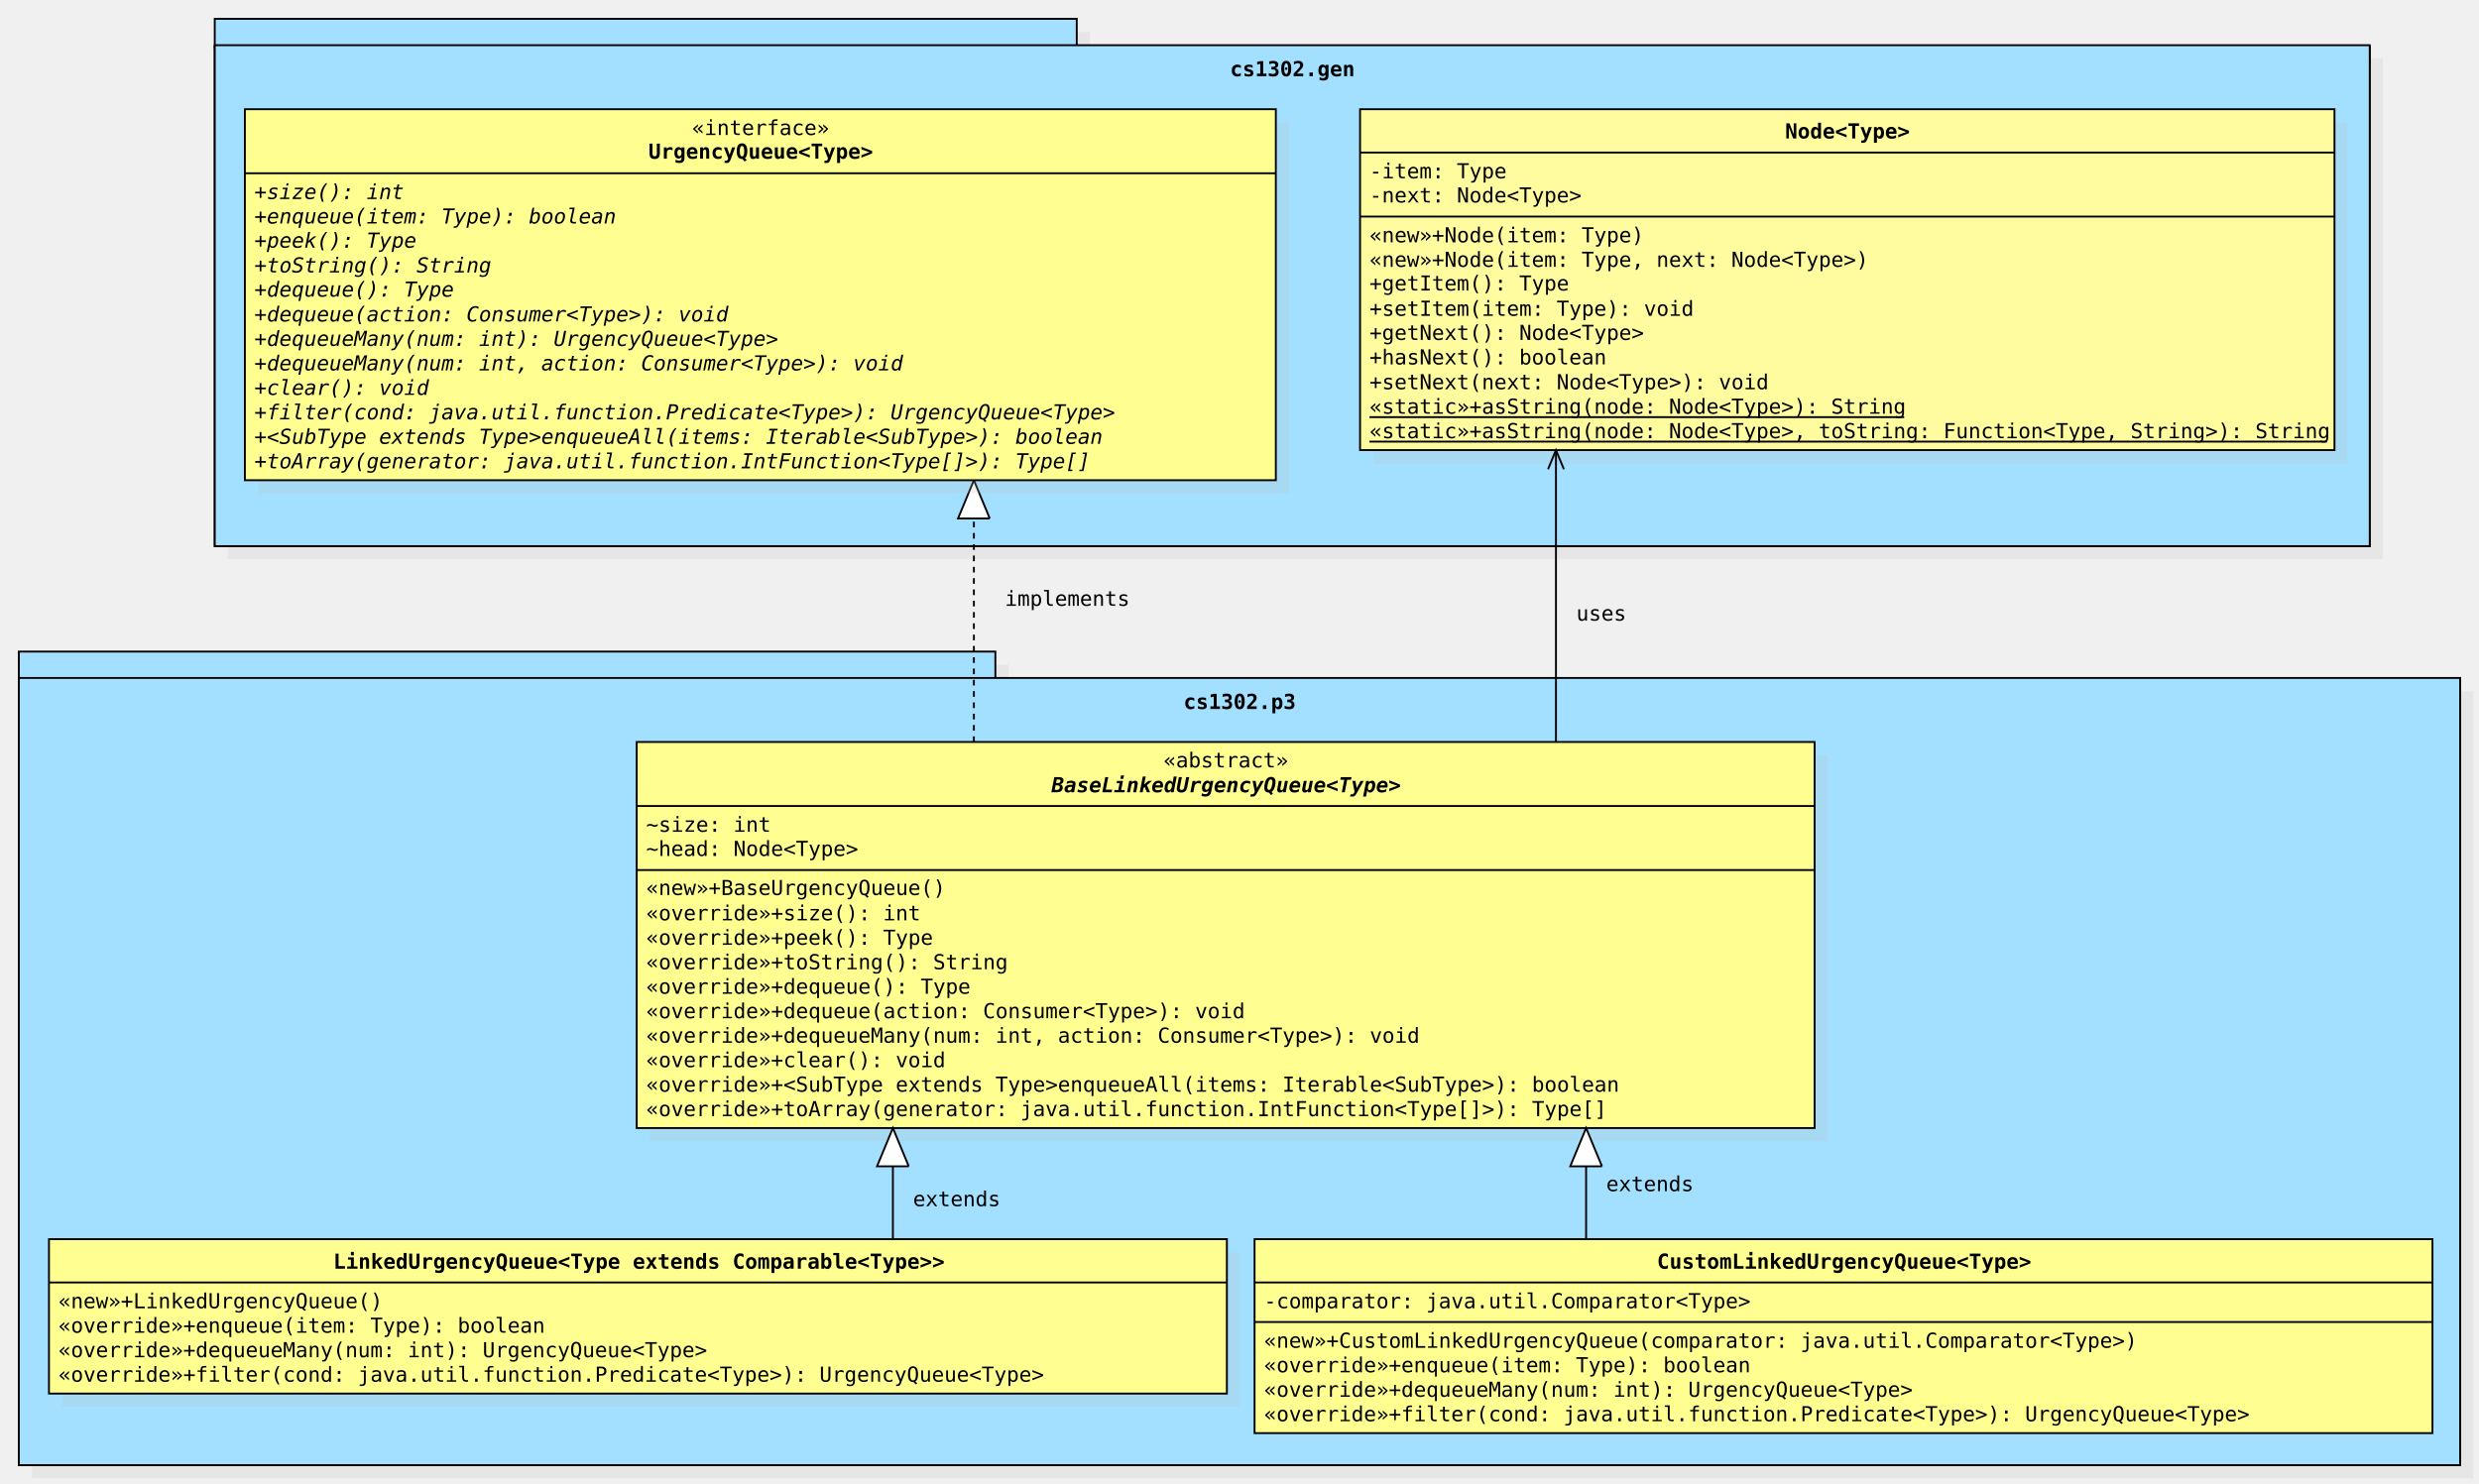
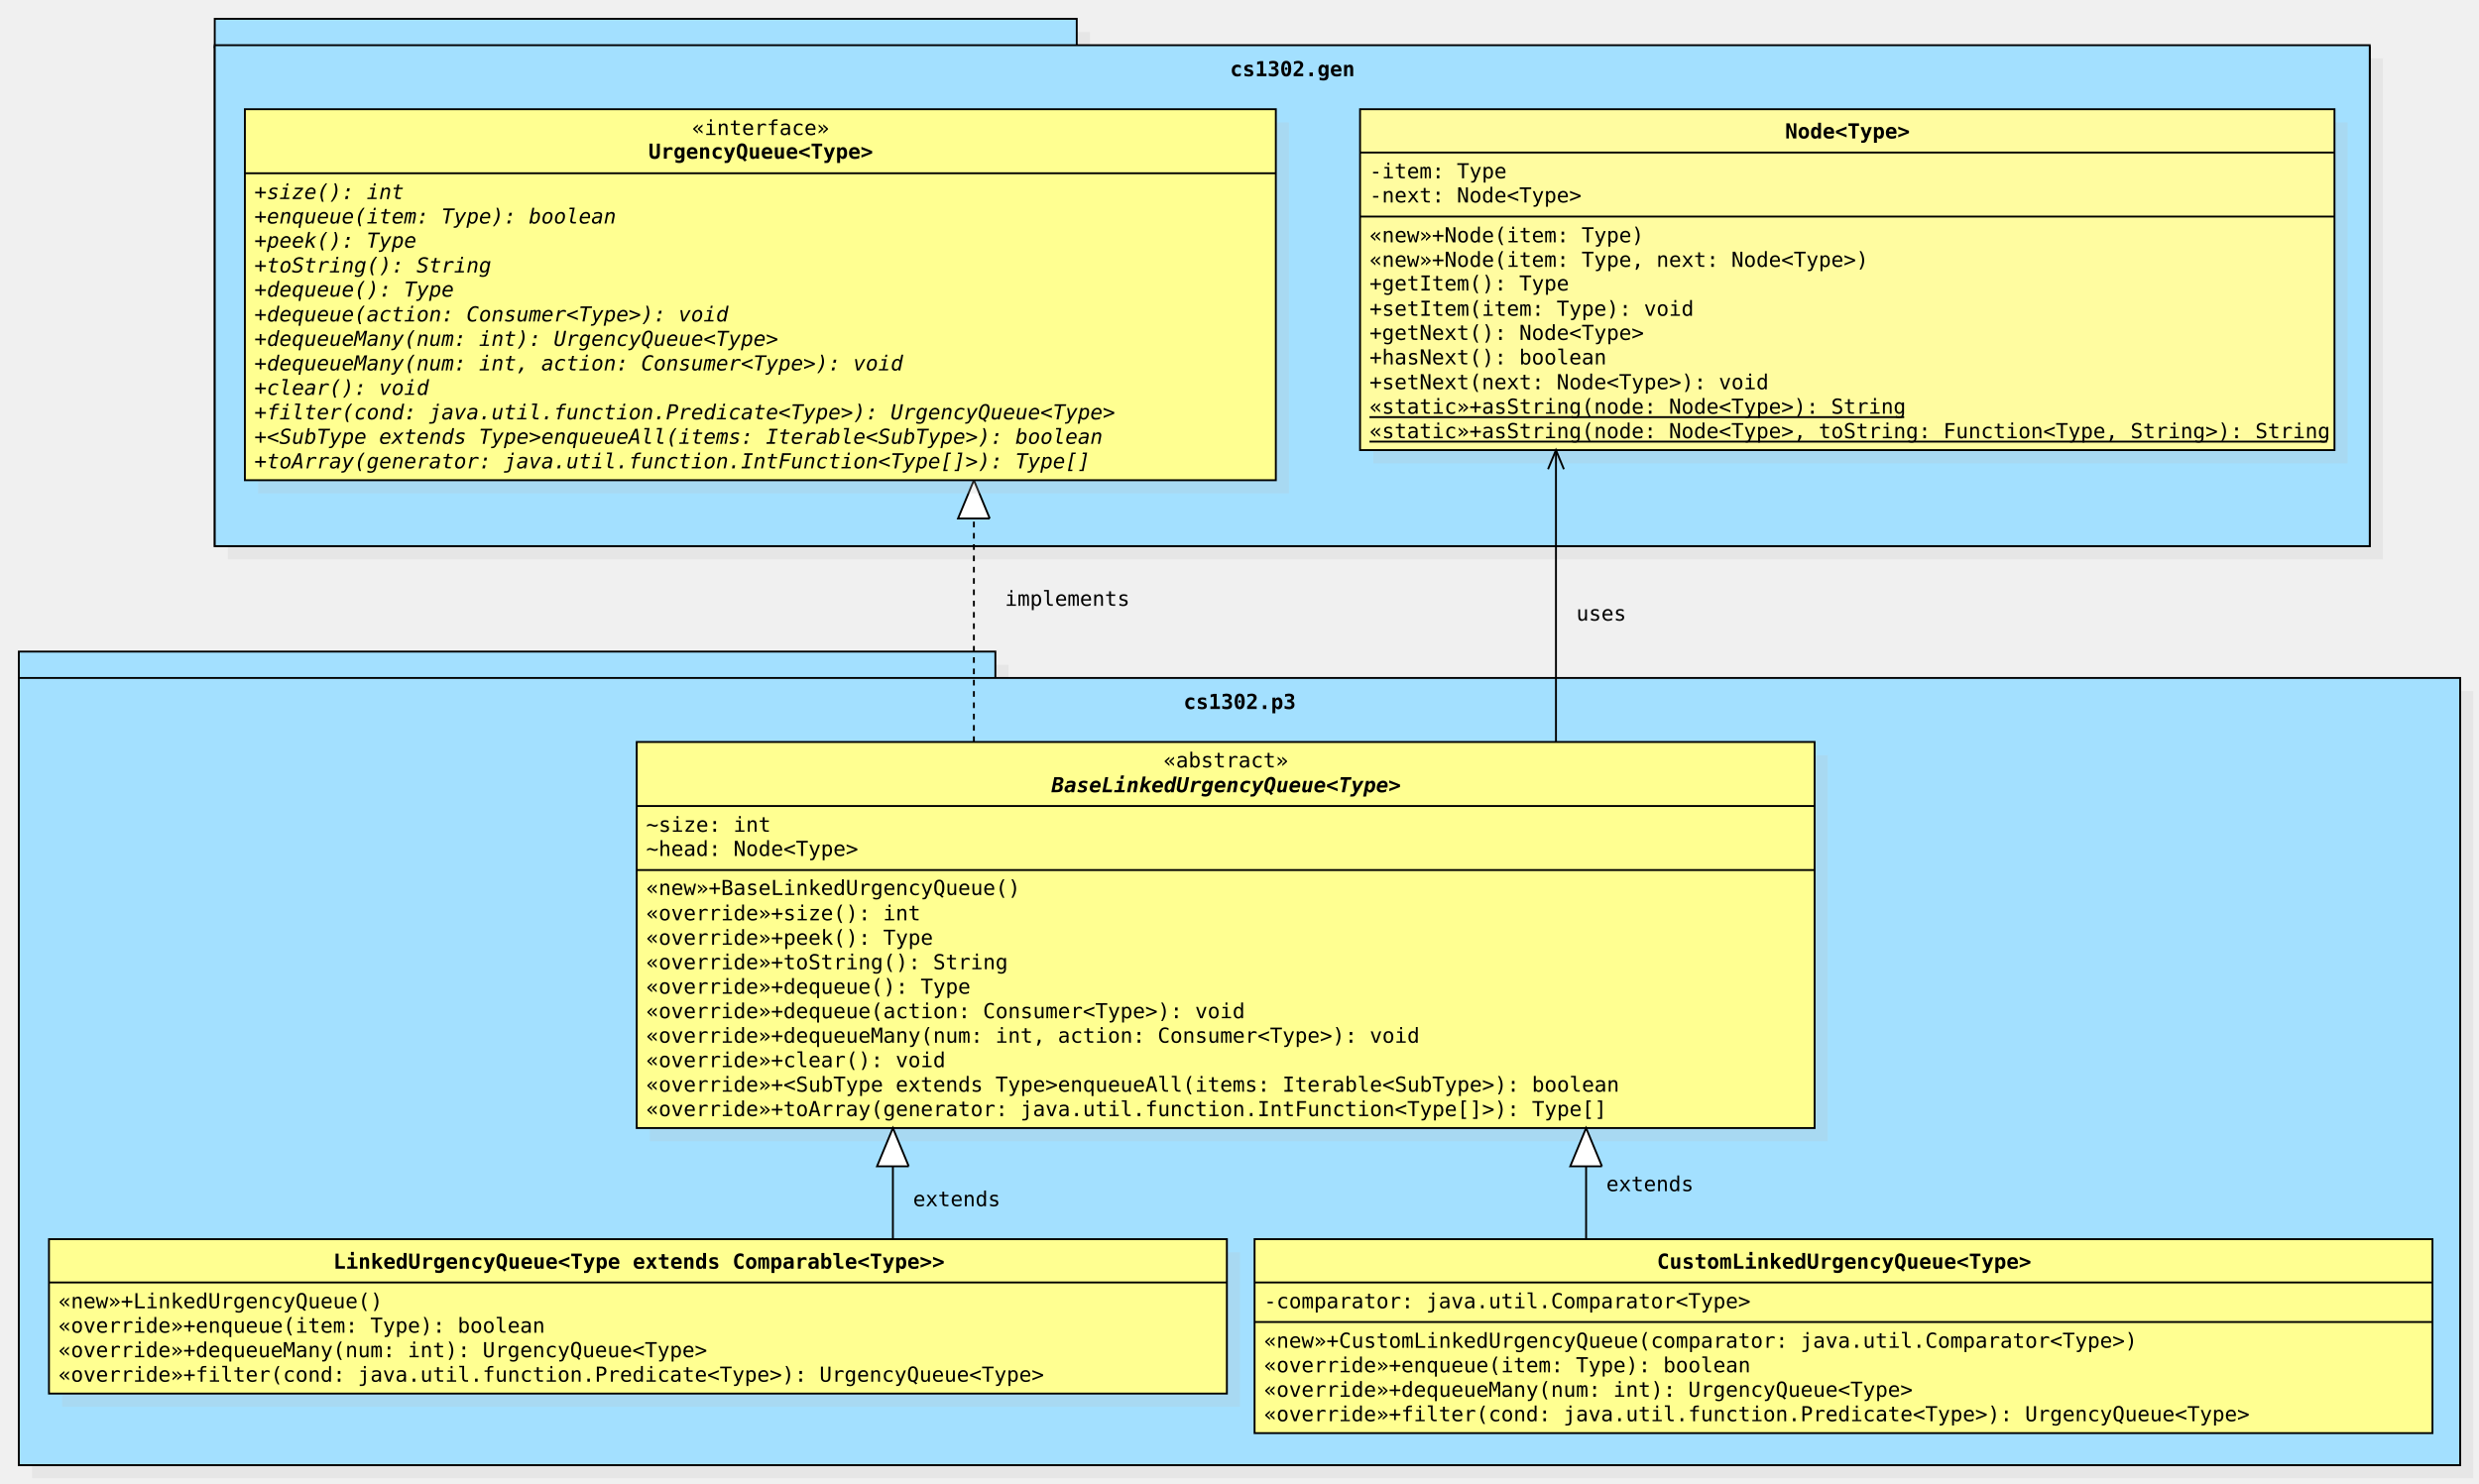
<svg xmlns="http://www.w3.org/2000/svg" version="1.1" width="1316" height="788">
  <defs />
  <g>
    <g transform="translate(-46,-14) scale(1,1)">
      <rect fill="#C0C0C0" stroke="none" x="167" y="31" width="457.6" height="15" opacity="0.2" />
    </g>
    <g transform="translate(-46,-14) scale(1,1)">
      <rect fill="#C0C0C0" stroke="none" x="167" y="45" width="1144" height="266" opacity="0.2" />
    </g>
    <g transform="translate(-46,-14) scale(1,1)">
      <rect fill="#a3e0ff" stroke="none" x="160" y="39" width="1144" height="265" />
    </g>
    <g transform="translate(-46,-14) scale(1,1)">
      <path fill="none" stroke="#000000" d="M 160 39 L 1304 39 L 1304 304 L 160 304 L 160 39 Z Z" stroke-miterlimit="10" />
    </g>
    <g transform="translate(-46,-14) scale(1,1)">
      <rect fill="#a3e0ff" stroke="none" x="160" y="24" width="457.6" height="15" />
    </g>
    <g transform="translate(-46,-14) scale(1,1)">
      <path fill="none" stroke="#000000" d="M 160 24 L 617.6 24 L 617.6 39 L 160 39 L 160 24 Z Z" stroke-miterlimit="10" />
    </g>
    <g transform="translate(-46,-14) scale(1,1)">
      <rect fill="#a3e0ff" stroke="none" x="160" y="38" width="1144" height="266" />
    </g>
    <g transform="translate(-46,-14) scale(1,1)">
      <path fill="none" stroke="#000000" d="M 160 38 L 1304 38 L 1304 304 L 160 304 L 160 38 Z Z" stroke-miterlimit="10" />
    </g>
    <g transform="translate(-46,-14) scale(1,1)">
      <g>
        <path fill="none" stroke="none" />
        <text fill="#000000" stroke="none" font-family="monospace" font-size="11px" font-style="normal" font-weight="bold" text-decoration="none" x="698.995" y="54.475">cs1302.gen</text>
      </g>
    </g>
    <g transform="translate(-46,-14) scale(1,1)">
      <rect fill="#C0C0C0" stroke="none" x="63" y="367" width="518.4" height="15" opacity="0.2" />
    </g>
    <g transform="translate(-46,-14) scale(1,1)">
      <rect fill="#C0C0C0" stroke="none" x="63" y="381" width="1296" height="418" opacity="0.2" />
    </g>
    <g transform="translate(-46,-14) scale(1,1)">
      <rect fill="#a3e0ff" stroke="none" x="56" y="375" width="1296" height="417" />
    </g>
    <g transform="translate(-46,-14) scale(1,1)">
      <path fill="none" stroke="#000000" d="M 56 375 L 1352 375 L 1352 792 L 56 792 L 56 375 Z Z" stroke-miterlimit="10" />
    </g>
    <g transform="translate(-46,-14) scale(1,1)">
      <rect fill="#a3e0ff" stroke="none" x="56" y="360" width="518.4" height="15" />
    </g>
    <g transform="translate(-46,-14) scale(1,1)">
      <path fill="none" stroke="#000000" d="M 56 360 L 574.4 360 L 574.4 375 L 56 375 L 56 360 Z Z" stroke-miterlimit="10" />
    </g>
    <g transform="translate(-46,-14) scale(1,1)">
      <rect fill="#a3e0ff" stroke="none" x="56" y="374" width="1296" height="418" />
    </g>
    <g transform="translate(-46,-14) scale(1,1)">
      <path fill="none" stroke="#000000" d="M 56 374 L 1352 374 L 1352 792 L 56 792 L 56 374 Z Z" stroke-miterlimit="10" />
    </g>
    <g transform="translate(-46,-14) scale(1,1)">
      <g>
        <path fill="none" stroke="none" />
        <text fill="#000000" stroke="none" font-family="monospace" font-size="11px" font-style="normal" font-weight="bold" text-decoration="none" x="674.295" y="390.475">cs1302.p3</text>
      </g>
    </g>
    <g transform="translate(-46,-14) scale(1,1)">
      <rect fill="#C0C0C0" stroke="none" x="79" y="679" width="625.3" height="82" opacity="0.2" />
    </g>
    <g transform="translate(-46,-14) scale(1,1)">
      <rect fill="#ffff91" stroke="none" x="72" y="672" width="625.3" height="82" />
    </g>
    <g transform="translate(-46,-14) scale(1,1)">
      <path fill="none" stroke="#000000" d="M 72 672 L 697.3 672 L 697.3 754 L 72 754 L 72 672 Z Z" stroke-miterlimit="10" />
    </g>
    <g transform="translate(-46,-14) scale(1,1)">
      <path fill="none" stroke="#000000" d="M 72 695 L 697.3 695" stroke-miterlimit="10" />
    </g>
    <g transform="translate(-46,-14) scale(1,1)">
      <g>
        <path fill="none" stroke="none" />
        <text fill="#000000" stroke="none" font-family="monospace" font-size="11px" font-style="normal" font-weight="bold" text-decoration="none" x="222.924" y="687.695">LinkedUrgencyQueue&lt;Type extends Comparable&lt;Type&gt;&gt;</text>
      </g>
    </g>
    <g transform="translate(-46,-14) scale(1,1)">
      <g>
        <path fill="none" stroke="none" />
        <text fill="#000000" stroke="none" font-family="monospace" font-size="11px" font-style="normal" font-weight="normal" text-decoration="none" x="77" y="708.695">«new»+LinkedUrgencyQueue()</text>
      </g>
    </g>
    <g transform="translate(-46,-14) scale(1,1)">
      <g>
        <path fill="none" stroke="none" />
        <text fill="#000000" stroke="none" font-family="monospace" font-size="11px" font-style="normal" font-weight="normal" text-decoration="none" x="77" y="721.695">«override»+enqueue(item: Type): boolean</text>
      </g>
    </g>
    <g transform="translate(-46,-14) scale(1,1)">
      <g>
        <path fill="none" stroke="none" />
        <text fill="#000000" stroke="none" font-family="monospace" font-size="11px" font-style="normal" font-weight="normal" text-decoration="none" x="77" y="734.695">«override»+dequeueMany(num: int): UrgencyQueue&lt;Type&gt;</text>
      </g>
    </g>
    <g transform="translate(-46,-14) scale(1,1)">
      <g>
        <path fill="none" stroke="none" />
        <text fill="#000000" stroke="none" font-family="monospace" font-size="11px" font-style="normal" font-weight="normal" text-decoration="none" x="77" y="747.695">«override»+filter(cond: java.util.function.Predicate&lt;Type&gt;): UrgencyQueue&lt;Type&gt;</text>
      </g>
    </g>
    <g transform="translate(-46,-14) scale(1,1)">
      <rect fill="#C0C0C0" stroke="none" x="391" y="415" width="625.3" height="205" opacity="0.2" />
    </g>
    <g transform="translate(-46,-14) scale(1,1)">
      <rect fill="#ffff91" stroke="none" x="384" y="408" width="625.3" height="205" />
    </g>
    <g transform="translate(-46,-14) scale(1,1)">
      <path fill="none" stroke="#000000" d="M 384 408 L 1009.3 408 L 1009.3 613 L 384 613 L 384 408 Z Z" stroke-miterlimit="10" />
    </g>
    <g transform="translate(-46,-14) scale(1,1)">
      <path fill="none" stroke="#000000" d="M 384 442 L 1009.3 442" stroke-miterlimit="10" />
    </g>
    <g transform="translate(-46,-14) scale(1,1)">
      <path fill="none" stroke="#000000" d="M 384 476 L 1009.3 476" stroke-miterlimit="10" />
    </g>
    <g transform="translate(-46,-14) scale(1,1)">
      <g>
        <path fill="none" stroke="none" />
        <text fill="#000000" stroke="none" font-family="monospace" font-size="11px" font-style="normal" font-weight="normal" text-decoration="none" x="663.645" y="421.515">«abstract»</text>
      </g>
    </g>
    <g transform="translate(-46,-14) scale(1,1)">
      <g>
        <path fill="none" stroke="none" />
        <text fill="#000000" stroke="none" font-family="monospace" font-size="11px" font-style="italic" font-weight="bold" text-decoration="none" x="604.235" y="434.695">BaseLinkedUrgencyQueue&lt;Type&gt;</text>
      </g>
    </g>
    <g transform="translate(-46,-14) scale(1,1)">
      <g>
        <path fill="none" stroke="none" />
        <text fill="#000000" stroke="none" font-family="monospace" font-size="11px" font-style="normal" font-weight="normal" text-decoration="none" x="389" y="455.695">~size: int</text>
      </g>
    </g>
    <g transform="translate(-46,-14) scale(1,1)">
      <g>
        <path fill="none" stroke="none" />
        <text fill="#000000" stroke="none" font-family="monospace" font-size="11px" font-style="normal" font-weight="normal" text-decoration="none" x="389" y="468.515">~head: Node&lt;Type&gt;</text>
      </g>
    </g>
    <g transform="translate(-46,-14) scale(1,1)">
      <g>
        <path fill="none" stroke="none" />
-         <text fill="#000000" stroke="none" font-family="monospace" font-size="11px" font-style="normal" font-weight="normal" text-decoration="none" x="389" y="489.279">«new»+BaseUrgencyQueue()</text>
+         <text fill="#000000" stroke="none" font-family="monospace" font-size="11px" font-style="normal" font-weight="normal" text-decoration="none" x="389" y="489.279">«new»+BaseLinkedUrgencyQueue()</text>
      </g>
    </g>
    <g transform="translate(-46,-14) scale(1,1)">
      <g>
        <path fill="none" stroke="none" />
        <text fill="#000000" stroke="none" font-family="monospace" font-size="11px" font-style="normal" font-weight="normal" text-decoration="none" x="389" y="502.695">«override»+size(): int</text>
      </g>
    </g>
    <g transform="translate(-46,-14) scale(1,1)">
      <g>
        <path fill="none" stroke="none" />
        <text fill="#000000" stroke="none" font-family="monospace" font-size="11px" font-style="normal" font-weight="normal" text-decoration="none" x="389" y="515.695">«override»+peek(): Type</text>
      </g>
    </g>
    <g transform="translate(-46,-14) scale(1,1)">
      <g>
        <path fill="none" stroke="none" />
        <text fill="#000000" stroke="none" font-family="monospace" font-size="11px" font-style="normal" font-weight="normal" text-decoration="none" x="389" y="528.695">«override»+toString(): String</text>
      </g>
    </g>
    <g transform="translate(-46,-14) scale(1,1)">
      <g>
        <path fill="none" stroke="none" />
        <text fill="#000000" stroke="none" font-family="monospace" font-size="11px" font-style="normal" font-weight="normal" text-decoration="none" x="389" y="541.695">«override»+dequeue(): Type</text>
      </g>
    </g>
    <g transform="translate(-46,-14) scale(1,1)">
      <g>
        <path fill="none" stroke="none" />
        <text fill="#000000" stroke="none" font-family="monospace" font-size="11px" font-style="normal" font-weight="normal" text-decoration="none" x="389" y="554.695">«override»+dequeue(action: Consumer&lt;Type&gt;): void</text>
      </g>
    </g>
    <g transform="translate(-46,-14) scale(1,1)">
      <g>
        <path fill="none" stroke="none" />
        <text fill="#000000" stroke="none" font-family="monospace" font-size="11px" font-style="normal" font-weight="normal" text-decoration="none" x="389" y="567.695">«override»+dequeueMany(num: int, action: Consumer&lt;Type&gt;): void</text>
      </g>
    </g>
    <g transform="translate(-46,-14) scale(1,1)">
      <g>
        <path fill="none" stroke="none" />
        <text fill="#000000" stroke="none" font-family="monospace" font-size="11px" font-style="normal" font-weight="normal" text-decoration="none" x="389" y="580.695">«override»+clear(): void</text>
      </g>
    </g>
    <g transform="translate(-46,-14) scale(1,1)">
      <g>
        <path fill="none" stroke="none" />
        <text fill="#000000" stroke="none" font-family="monospace" font-size="11px" font-style="normal" font-weight="normal" text-decoration="none" x="389" y="593.695">«override»+&lt;SubType extends Type&gt;enqueueAll(items: Iterable&lt;SubType&gt;): boolean</text>
      </g>
    </g>
    <g transform="translate(-46,-14) scale(1,1)">
      <g>
        <path fill="none" stroke="none" />
        <text fill="#000000" stroke="none" font-family="monospace" font-size="11px" font-style="normal" font-weight="normal" text-decoration="none" x="389" y="606.695">«override»+toArray(generator: java.util.function.IntFunction&lt;Type[]&gt;): Type[]</text>
      </g>
    </g>
    <g transform="translate(-46,-14) scale(1,1)">
      <path fill="none" stroke="#000000" d="M 563 408 L 563 269" stroke-miterlimit="10" stroke-dasharray="3" />
    </g>
    <g transform="translate(-46,-14) scale(1,1)">
      <path fill="#FFFFFF" stroke="none" d="M 571.419 289.325 L 563 269 L 554.581 289.325" />
    </g>
    <g transform="translate(-46,-14) scale(1,1)">
      <path fill="none" stroke="#000000" d="M 571.419 289.325 L 563 269 L 554.581 289.325 L 571.419 289.325" stroke-miterlimit="10" />
    </g>
    <g transform="translate(-46,-14) scale(1,1)">
      <g>
        <path fill="none" stroke="none" />
        <text fill="#000000" stroke="none" font-family="monospace" font-size="11px" font-style="normal" font-weight="normal" text-decoration="none" x="579.501" y="335.695">implements</text>
      </g>
    </g>
    <g transform="translate(-46,-14) scale(1,1)">
      <path fill="none" stroke="#000000" d="M 520 672 L 520 613" stroke-miterlimit="10" />
    </g>
    <g transform="translate(-46,-14) scale(1,1)">
      <path fill="#FFFFFF" stroke="none" d="M 528.419 633.325 L 520 613 L 511.581 633.325" />
    </g>
    <g transform="translate(-46,-14) scale(1,1)">
      <path fill="none" stroke="#000000" d="M 528.419 633.325 L 520 613 L 511.581 633.325 L 528.419 633.325" stroke-miterlimit="10" />
    </g>
    <g transform="translate(-46,-14) scale(1,1)">
      <g>
        <path fill="none" stroke="none" />
        <text fill="#000000" stroke="none" font-family="monospace" font-size="11px" font-style="normal" font-weight="normal" text-decoration="none" x="530.701" y="654.515">extends</text>
      </g>
    </g>
    <g transform="translate(-46,-14) scale(1,1)">
      <rect fill="#C0C0C0" stroke="none" x="183" y="79" width="547.288" height="197" opacity="0.2" />
    </g>
    <g transform="translate(-46,-14) scale(1,1)">
      <rect fill="#ffff91" stroke="none" x="176" y="72" width="547.288" height="197" />
    </g>
    <g transform="translate(-46,-14) scale(1,1)">
      <path fill="none" stroke="#000000" d="M 176 72 L 723.288 72 L 723.288 269 L 176 269 L 176 72 Z Z" stroke-miterlimit="10" />
    </g>
    <g transform="translate(-46,-14) scale(1,1)">
      <path fill="none" stroke="#000000" d="M 176 106 L 723.288 106" stroke-miterlimit="10" />
    </g>
    <g transform="translate(-46,-14) scale(1,1)">
      <g>
        <path fill="none" stroke="none" />
        <text fill="#000000" stroke="none" font-family="monospace" font-size="11px" font-style="normal" font-weight="normal" text-decoration="none" x="413.338" y="85.695">«interface»</text>
      </g>
    </g>
    <g transform="translate(-46,-14) scale(1,1)">
      <g>
        <path fill="none" stroke="none" />
        <text fill="#000000" stroke="none" font-family="monospace" font-size="11px" font-style="normal" font-weight="bold" text-decoration="none" x="390.234" y="98.274">UrgencyQueue&lt;Type&gt;</text>
      </g>
    </g>
    <g transform="translate(-46,-14) scale(1,1)">
      <g>
        <path fill="none" stroke="none" />
        <text fill="#000000" stroke="none" font-family="monospace" font-size="11px" font-style="italic" font-weight="normal" text-decoration="none" x="181" y="119.695">+size(): int</text>
      </g>
    </g>
    <g transform="translate(-46,-14) scale(1,1)">
      <g>
        <path fill="none" stroke="none" />
        <text fill="#000000" stroke="none" font-family="monospace" font-size="11px" font-style="italic" font-weight="normal" text-decoration="none" x="181" y="132.695">+enqueue(item: Type): boolean</text>
      </g>
    </g>
    <g transform="translate(-46,-14) scale(1,1)">
      <g>
        <path fill="none" stroke="none" />
        <text fill="#000000" stroke="none" font-family="monospace" font-size="11px" font-style="italic" font-weight="normal" text-decoration="none" x="181" y="145.515">+peek(): Type</text>
      </g>
    </g>
    <g transform="translate(-46,-14) scale(1,1)">
      <g>
        <path fill="none" stroke="none" />
        <text fill="#000000" stroke="none" font-family="monospace" font-size="11px" font-style="italic" font-weight="normal" text-decoration="none" x="181" y="158.695">+toString(): String</text>
      </g>
    </g>
    <g transform="translate(-46,-14) scale(1,1)">
      <g>
        <path fill="none" stroke="none" />
        <text fill="#000000" stroke="none" font-family="monospace" font-size="11px" font-style="italic" font-weight="normal" text-decoration="none" x="181" y="171.515">+dequeue(): Type</text>
      </g>
    </g>
    <g transform="translate(-46,-14) scale(1,1)">
      <g>
        <path fill="none" stroke="none" />
        <text fill="#000000" stroke="none" font-family="monospace" font-size="11px" font-style="italic" font-weight="normal" text-decoration="none" x="181" y="184.695">+dequeue(action: Consumer&lt;Type&gt;): void</text>
      </g>
    </g>
    <g transform="translate(-46,-14) scale(1,1)">
      <g>
        <path fill="none" stroke="none" />
        <text fill="#000000" stroke="none" font-family="monospace" font-size="11px" font-style="italic" font-weight="normal" text-decoration="none" x="181" y="197.695">+dequeueMany(num: int): UrgencyQueue&lt;Type&gt;</text>
      </g>
    </g>
    <g transform="translate(-46,-14) scale(1,1)">
      <g>
        <path fill="none" stroke="none" />
        <text fill="#000000" stroke="none" font-family="monospace" font-size="11px" font-style="italic" font-weight="normal" text-decoration="none" x="181" y="210.695">+dequeueMany(num: int, action: Consumer&lt;Type&gt;): void</text>
      </g>
    </g>
    <g transform="translate(-46,-14) scale(1,1)">
      <g>
        <path fill="none" stroke="none" />
        <text fill="#000000" stroke="none" font-family="monospace" font-size="11px" font-style="italic" font-weight="normal" text-decoration="none" x="181" y="223.695">+clear(): void</text>
      </g>
    </g>
    <g transform="translate(-46,-14) scale(1,1)">
      <g>
        <path fill="none" stroke="none" />
        <text fill="#000000" stroke="none" font-family="monospace" font-size="11px" font-style="italic" font-weight="normal" text-decoration="none" x="181" y="236.695">+filter(cond: java.util.function.Predicate&lt;Type&gt;): UrgencyQueue&lt;Type&gt;</text>
      </g>
    </g>
    <g transform="translate(-46,-14) scale(1,1)">
      <g>
        <path fill="none" stroke="none" />
        <text fill="#000000" stroke="none" font-family="monospace" font-size="11px" font-style="italic" font-weight="normal" text-decoration="none" x="181" y="249.695">+&lt;SubType extends Type&gt;enqueueAll(items: Iterable&lt;SubType&gt;): boolean</text>
      </g>
    </g>
    <g transform="translate(-46,-14) scale(1,1)">
      <g>
        <path fill="none" stroke="none" />
        <text fill="#000000" stroke="none" font-family="monospace" font-size="11px" font-style="italic" font-weight="normal" text-decoration="none" x="181" y="262.695">+toArray(generator: java.util.function.IntFunction&lt;Type[]&gt;): Type[]</text>
      </g>
    </g>
    <g transform="translate(-46,-14) scale(1,1)">
      <path fill="none" stroke="#000000" d="M 888 672 L 888 613" stroke-miterlimit="10" />
    </g>
    <g transform="translate(-46,-14) scale(1,1)">
      <path fill="#FFFFFF" stroke="none" d="M 896.419 633.325 L 888 613 L 879.581 633.325" />
    </g>
    <g transform="translate(-46,-14) scale(1,1)">
      <path fill="none" stroke="#000000" d="M 896.419 633.325 L 888 613 L 879.581 633.325 L 896.419 633.325" stroke-miterlimit="10" />
    </g>
    <g transform="translate(-46,-14) scale(1,1)">
      <g>
        <path fill="none" stroke="none" />
        <text fill="#000000" stroke="none" font-family="monospace" font-size="11px" font-style="normal" font-weight="normal" text-decoration="none" x="898.701" y="646.515">extends</text>
      </g>
    </g>
    <g transform="translate(-46,-14) scale(1,1)">
      <rect fill="#ffff91" stroke="none" x="712" y="672" width="625.3" height="103" />
    </g>
    <g transform="translate(-46,-14) scale(1,1)">
      <path fill="none" stroke="#000000" d="M 712 672 L 1337.3 672 L 1337.3 775 L 712 775 L 712 672 Z Z" stroke-miterlimit="10" />
    </g>
    <g transform="translate(-46,-14) scale(1,1)">
      <path fill="none" stroke="#000000" d="M 712 695 L 1337.3 695" stroke-miterlimit="10" />
    </g>
    <g transform="translate(-46,-14) scale(1,1)">
      <path fill="none" stroke="#000000" d="M 712 716 L 1337.3 716" stroke-miterlimit="10" />
    </g>
    <g transform="translate(-46,-14) scale(1,1)">
      <g>
        <path fill="none" stroke="none" />
        <text fill="#000000" stroke="none" font-family="monospace" font-size="11px" font-style="normal" font-weight="bold" text-decoration="none" x="925.634" y="687.695">CustomLinkedUrgencyQueue&lt;Type&gt;</text>
      </g>
    </g>
    <g transform="translate(-46,-14) scale(1,1)">
      <g>
        <path fill="none" stroke="none" />
        <text fill="#000000" stroke="none" font-family="monospace" font-size="11px" font-style="normal" font-weight="normal" text-decoration="none" x="717" y="708.695">-comparator: java.util.Comparator&lt;Type&gt;</text>
      </g>
    </g>
    <g transform="translate(-46,-14) scale(1,1)">
      <g>
        <path fill="none" stroke="none" />
        <text fill="#000000" stroke="none" font-family="monospace" font-size="11px" font-style="normal" font-weight="normal" text-decoration="none" x="717" y="729.695">«new»+CustomLinkedUrgencyQueue(comparator: java.util.Comparator&lt;Type&gt;)</text>
      </g>
    </g>
    <g transform="translate(-46,-14) scale(1,1)">
      <g>
        <path fill="none" stroke="none" />
        <text fill="#000000" stroke="none" font-family="monospace" font-size="11px" font-style="normal" font-weight="normal" text-decoration="none" x="717" y="742.695">«override»+enqueue(item: Type): boolean</text>
      </g>
    </g>
    <g transform="translate(-46,-14) scale(1,1)">
      <g>
        <path fill="none" stroke="none" />
        <text fill="#000000" stroke="none" font-family="monospace" font-size="11px" font-style="normal" font-weight="normal" text-decoration="none" x="717" y="755.695">«override»+dequeueMany(num: int): UrgencyQueue&lt;Type&gt;</text>
      </g>
    </g>
    <g transform="translate(-46,-14) scale(1,1)">
      <g>
        <path fill="none" stroke="none" />
        <text fill="#000000" stroke="none" font-family="monospace" font-size="11px" font-style="normal" font-weight="normal" text-decoration="none" x="717" y="768.695">«override»+filter(cond: java.util.function.Predicate&lt;Type&gt;): UrgencyQueue&lt;Type&gt;</text>
      </g>
    </g>
    <g transform="translate(-46,-14) scale(1,1)">
      <rect fill="#C0C0C0" stroke="none" x="775" y="79" width="517.283" height="181" opacity="0.2" />
    </g>
    <g transform="translate(-46,-14) scale(1,1)">
      <rect fill="#fffca0" stroke="none" x="768" y="72" width="517.283" height="181" />
    </g>
    <g transform="translate(-46,-14) scale(1,1)">
      <path fill="none" stroke="#000000" d="M 768 72 L 1285.283 72 L 1285.283 253 L 768 253 L 768 72 Z Z" stroke-miterlimit="10" />
    </g>
    <g transform="translate(-46,-14) scale(1,1)">
      <path fill="none" stroke="#000000" d="M 768 95 L 1285.283 95" stroke-miterlimit="10" />
    </g>
    <g transform="translate(-46,-14) scale(1,1)">
      <path fill="none" stroke="#000000" d="M 768 129 L 1285.283 129" stroke-miterlimit="10" />
    </g>
    <g transform="translate(-46,-14) scale(1,1)">
      <g>
        <path fill="none" stroke="none" />
        <text fill="#000000" stroke="none" font-family="monospace" font-size="11px" font-style="normal" font-weight="bold" text-decoration="none" x="993.636" y="87.515">Node&lt;Type&gt;</text>
      </g>
    </g>
    <g transform="translate(-46,-14) scale(1,1)">
      <g>
        <path fill="none" stroke="none" />
        <text fill="#000000" stroke="none" font-family="monospace" font-size="11px" font-style="normal" font-weight="normal" text-decoration="none" x="773" y="108.695">-item: Type</text>
      </g>
    </g>
    <g transform="translate(-46,-14) scale(1,1)">
      <g>
        <path fill="none" stroke="none" />
        <text fill="#000000" stroke="none" font-family="monospace" font-size="11px" font-style="normal" font-weight="normal" text-decoration="none" x="773" y="121.515">-next: Node&lt;Type&gt;</text>
      </g>
    </g>
    <g transform="translate(-46,-14) scale(1,1)">
      <g>
        <path fill="none" stroke="none" />
        <text fill="#000000" stroke="none" font-family="monospace" font-size="11px" font-style="normal" font-weight="normal" text-decoration="none" x="773" y="142.695">«new»+Node(item: Type)</text>
      </g>
    </g>
    <g transform="translate(-46,-14) scale(1,1)">
      <g>
        <path fill="none" stroke="none" />
        <text fill="#000000" stroke="none" font-family="monospace" font-size="11px" font-style="normal" font-weight="normal" text-decoration="none" x="773" y="155.695">«new»+Node(item: Type, next: Node&lt;Type&gt;)</text>
      </g>
    </g>
    <g transform="translate(-46,-14) scale(1,1)">
      <g>
        <path fill="none" stroke="none" />
        <text fill="#000000" stroke="none" font-family="monospace" font-size="11px" font-style="normal" font-weight="normal" text-decoration="none" x="773" y="168.279">+getItem(): Type</text>
      </g>
    </g>
    <g transform="translate(-46,-14) scale(1,1)">
      <g>
        <path fill="none" stroke="none" />
        <text fill="#000000" stroke="none" font-family="monospace" font-size="11px" font-style="normal" font-weight="normal" text-decoration="none" x="773" y="181.695">+setItem(item: Type): void</text>
      </g>
    </g>
    <g transform="translate(-46,-14) scale(1,1)">
      <g>
        <path fill="none" stroke="none" />
        <text fill="#000000" stroke="none" font-family="monospace" font-size="11px" font-style="normal" font-weight="normal" text-decoration="none" x="773" y="194.515">+getNext(): Node&lt;Type&gt;</text>
      </g>
    </g>
    <g transform="translate(-46,-14) scale(1,1)">
      <g>
        <path fill="none" stroke="none" />
        <text fill="#000000" stroke="none" font-family="monospace" font-size="11px" font-style="normal" font-weight="normal" text-decoration="none" x="773" y="207.515">+hasNext(): boolean</text>
      </g>
    </g>
    <g transform="translate(-46,-14) scale(1,1)">
      <g>
        <path fill="none" stroke="none" />
        <text fill="#000000" stroke="none" font-family="monospace" font-size="11px" font-style="normal" font-weight="normal" text-decoration="none" x="773" y="220.695">+setNext(next: Node&lt;Type&gt;): void</text>
      </g>
    </g>
    <g transform="translate(-46,-14) scale(1,1)">
      <g>
        <path fill="none" stroke="none" />
        <text fill="#000000" stroke="none" font-family="monospace" font-size="11px" font-style="normal" font-weight="normal" text-decoration="none" x="773" y="233.695">«static»+asString(node: Node&lt;Type&gt;): String</text>
        <path fill="none" stroke="#000000" d="M 773 235.5 L 1056.846 235.5" stroke-miterlimit="10" />
      </g>
    </g>
    <g transform="translate(-46,-14) scale(1,1)">
      <g>
        <path fill="none" stroke="none" />
        <text fill="#000000" stroke="none" font-family="monospace" font-size="11px" font-style="normal" font-weight="normal" text-decoration="none" x="773" y="246.695">«static»+asString(node: Node&lt;Type&gt;, toString: Function&lt;Type, String&gt;): String</text>
        <path fill="none" stroke="#000000" d="M 773 248.5 L 1281.283 248.5" stroke-miterlimit="10" />
      </g>
    </g>
    <g transform="translate(-46,-14) scale(1,1)">
      <path fill="none" stroke="#000000" d="M 872 408 L 872 253" stroke-miterlimit="10" />
    </g>
    <g transform="translate(-46,-14) scale(1,1)">
      <path fill="none" stroke="#000000" d="M 876.21 263.163 L 872 253 L 867.79 263.163" stroke-miterlimit="10" />
    </g>
    <g transform="translate(-46,-14) scale(1,1)">
      <g>
        <path fill="none" stroke="none" />
        <text fill="#000000" stroke="none" font-family="monospace" font-size="11px" font-style="normal" font-weight="normal" text-decoration="none" x="882.801" y="343.551">uses</text>
      </g>
    </g>
  </g>
</svg>
